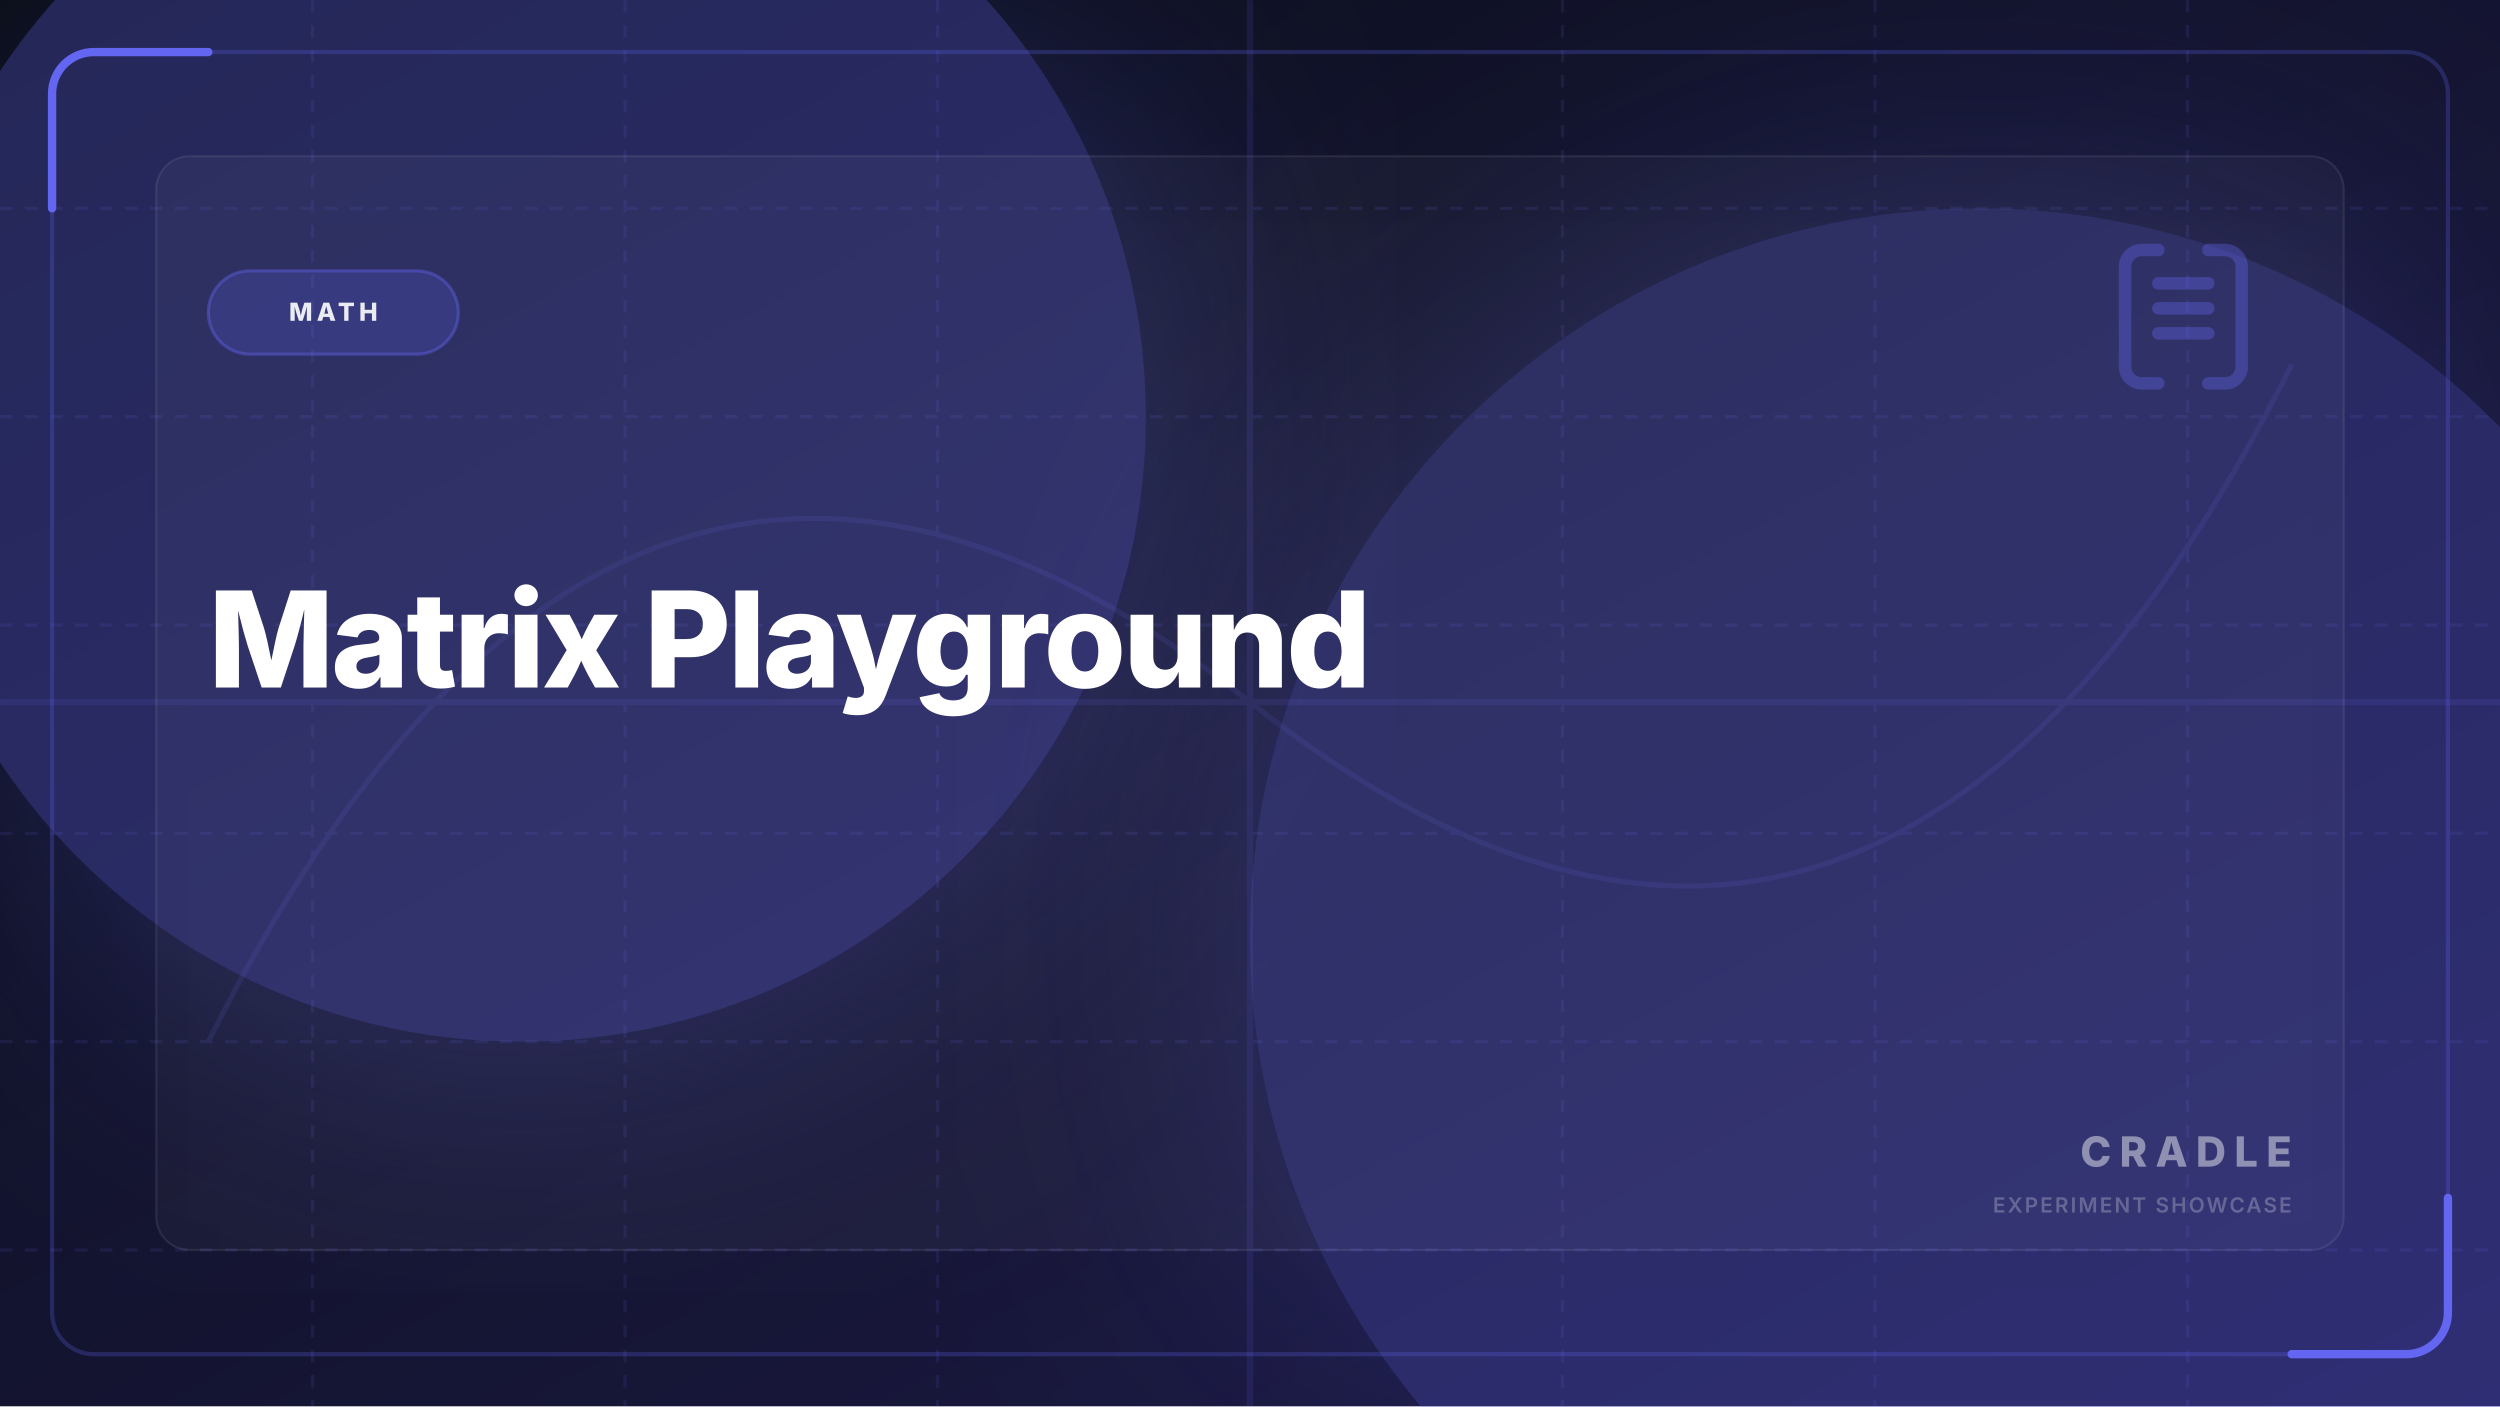
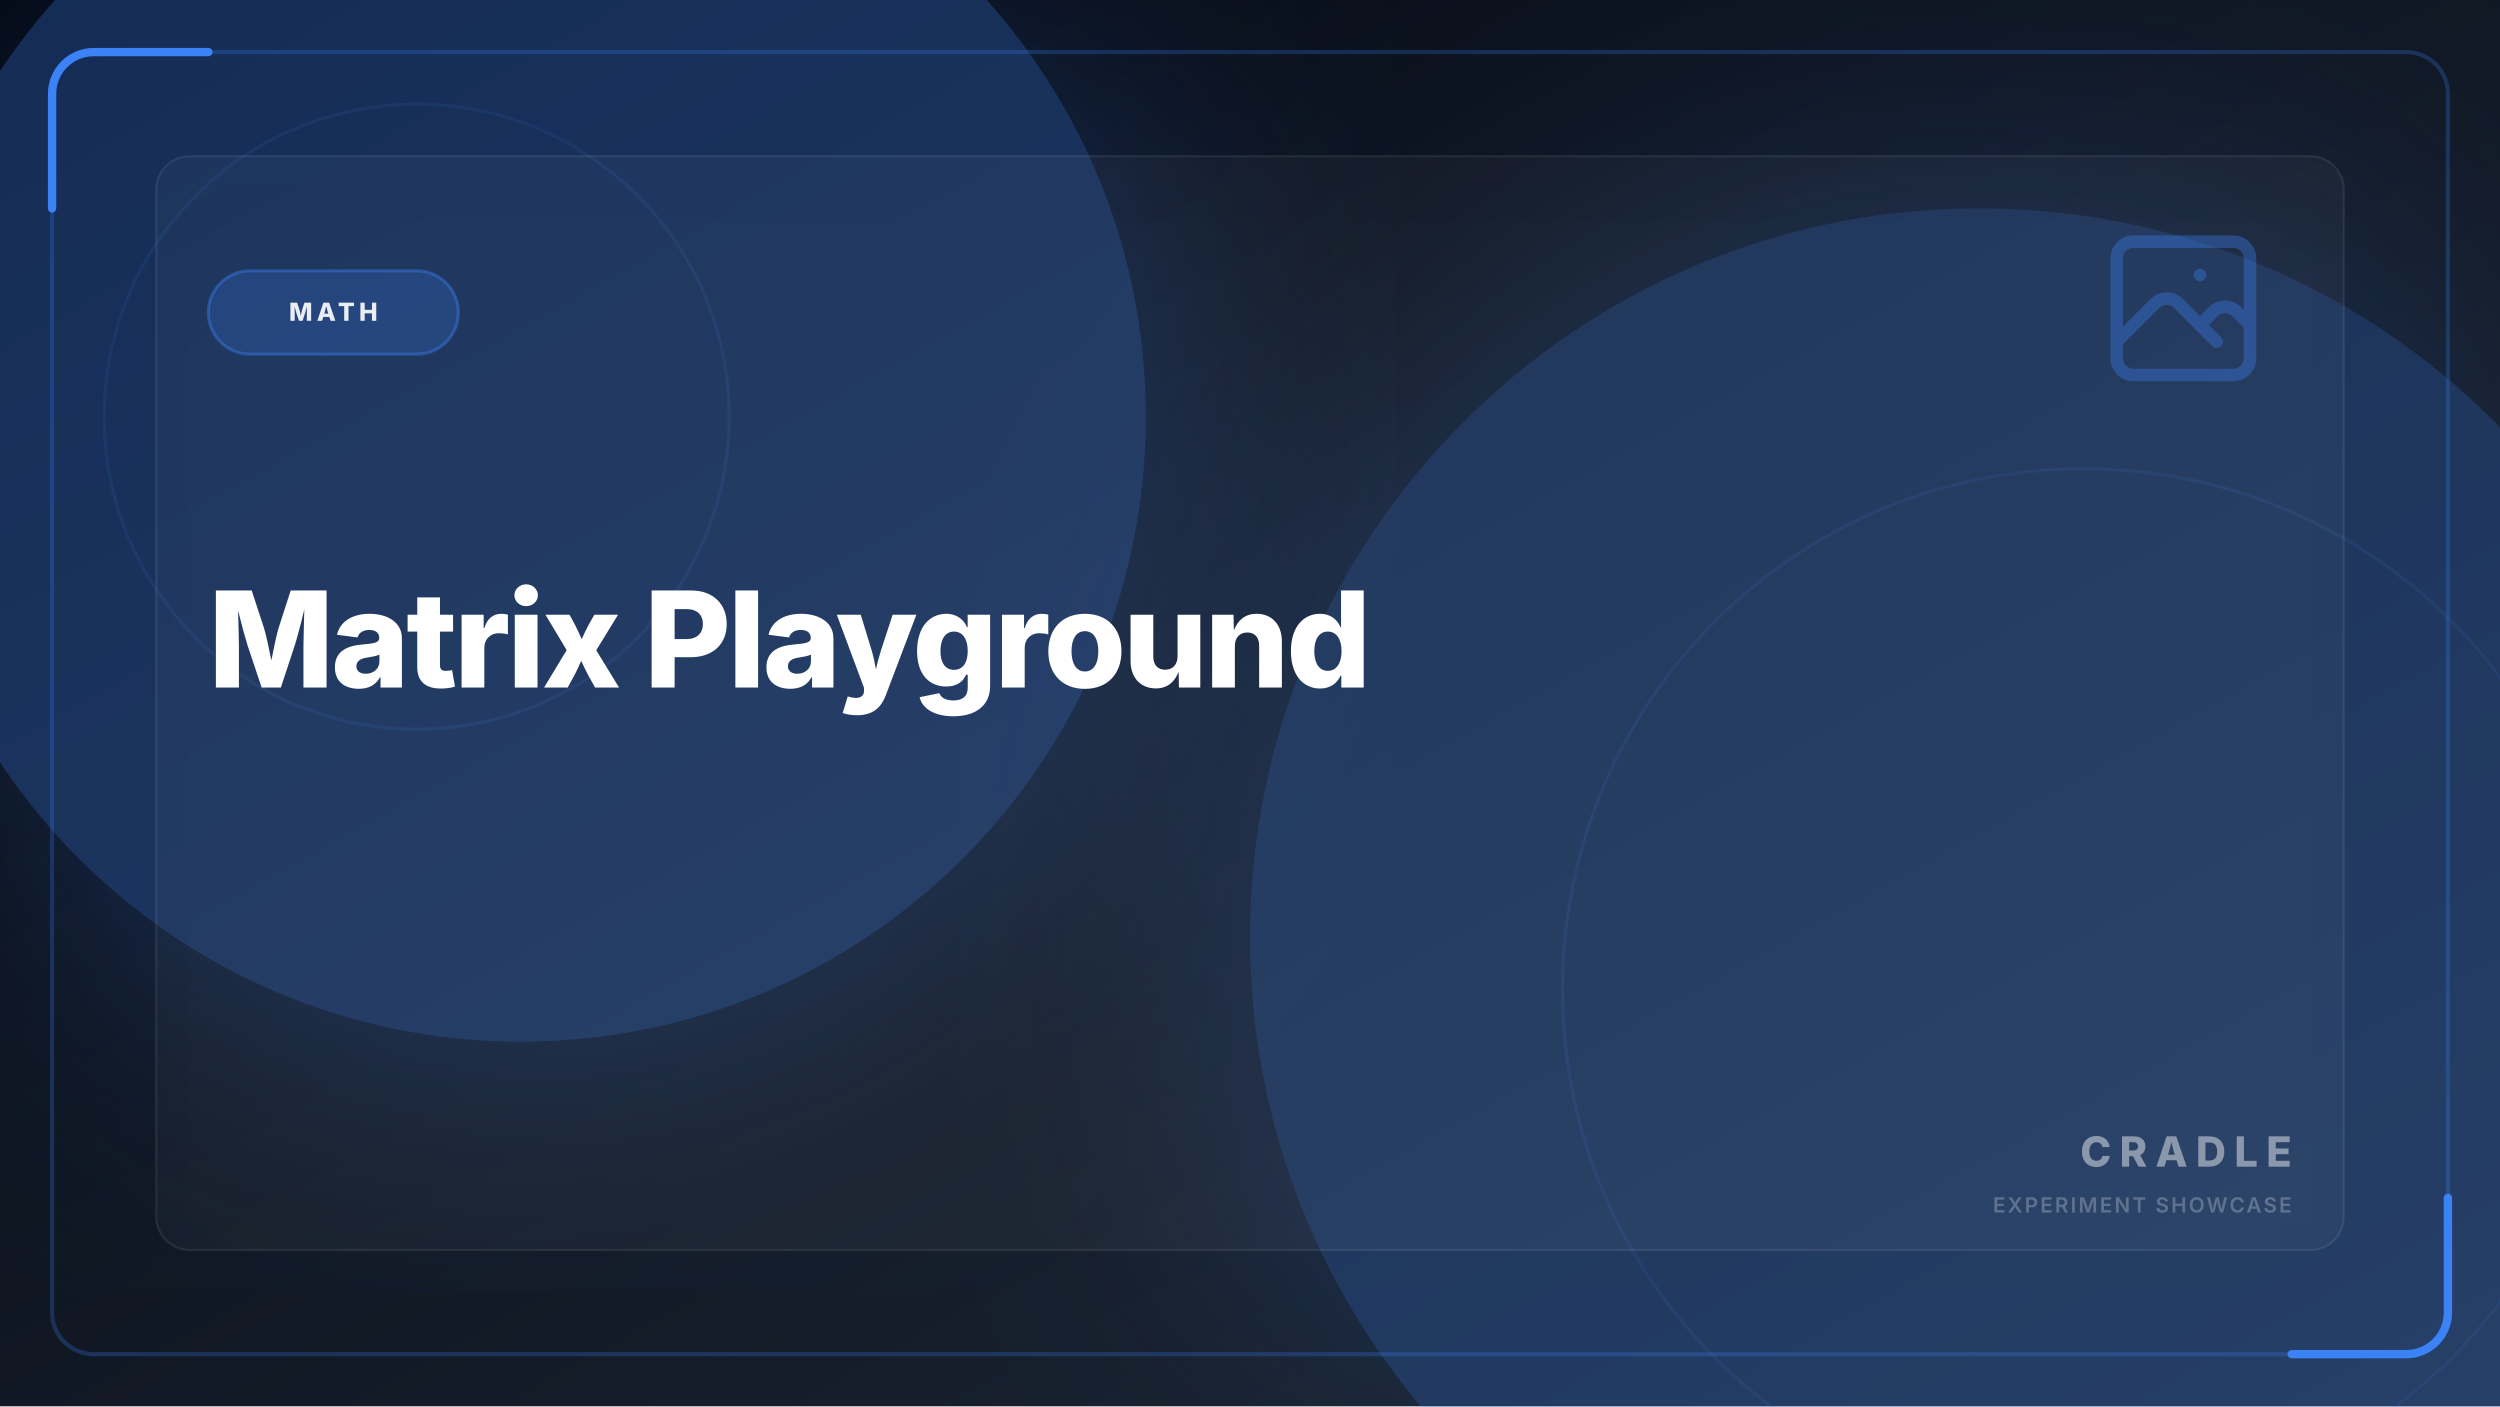
<svg xmlns="http://www.w3.org/2000/svg" viewBox="0 0 1200 675" width="100%" height="100%">
  <defs>
    <linearGradient id="bgGrad" x1="0%" y1="0%" x2="100%" y2="100%">
-       <stop offset="0%" stop-color="#090d16" />
-       <stop offset="100%" stop-color="#1e1b4b" />
+       <stop offset="0%" stop-color="#030712" />
+       <stop offset="100%" stop-color="#1f2937" />
    </linearGradient>
    <filter id="auroraGlow" x="-20%" y="-20%" width="140%" height="140%">
      <feGaussianBlur stdDeviation="80" result="blur" />
      <feComposite in="SourceGraphic" in2="blur" operator="over" />
    </filter>
    <filter id="cardShadow" x="-10%" y="-10%" width="120%" height="120%">
      <feDropShadow dx="0" dy="16" stdDeviation="24" flood-color="#000000" flood-opacity="0.45" />
    </filter>
  </defs>
  <rect width="1200" height="675" rx="0" fill="url(#bgGrad)" />
-   <circle cx="250" cy="200" r="300" fill="#6366f1" opacity="0.3" filter="url(#auroraGlow)" />
-   <circle cx="950" cy="450" r="350" fill="#6366f1" opacity="0.25" filter="url(#auroraGlow)" />
-   <g opacity="0.12" fill="none" stroke="#6366f1" stroke-width="1.5">
-     <path d="M 0,337 L 1200,337 M 600,0 L 600,675" stroke-width="3" />
-     <path d="M 0,100 L 1200,100 M 0,200 L 1200,200 M 0,300 L 1200,300 M 0,400 L 1200,400 M 0,500 L 1200,500 M 0,600 L 1200,600" stroke-dasharray="6 6" />
-     <path d="M 150,0 L 150,675 M 300,0 L 300,675 M 450,0 L 450,675 M 750,0 L 750,675 M 900,0 L 900,675 M 1050,0 L 1050,675" stroke-dasharray="6 6" />
-     <path d="M 100,500 Q 300,100 600,337 T 1100,175" stroke-width="2.5" />
+   <circle cx="250" cy="200" r="300" fill="#3b82f6" opacity="0.3" filter="url(#auroraGlow)" />
+   <circle cx="950" cy="450" r="350" fill="#3b82f6" opacity="0.25" filter="url(#auroraGlow)" />
+   <g opacity="0.1" stroke="#3b82f6" stroke-width="1.5" fill="none">
+     <circle cx="200" cy="200" r="150" />
+     <circle cx="1000" cy="475" r="250" />
  </g>
-   <rect x="25" y="25" width="1150" height="625" rx="20" fill="none" stroke="#6366f1" stroke-opacity="0.25" stroke-width="2" />
-   <path d="M 25 100 L 25 45 A 20 20 0 0 1 45 25 L 100 25" fill="none" stroke="#6366f1" stroke-width="4" stroke-linecap="round" />
-   <path d="M 1175 575 L 1175 630 A 20 20 0 0 1 1155 650 L 1100 650" fill="none" stroke="#6366f1" stroke-width="4" stroke-linecap="round" />
+   <rect x="25" y="25" width="1150" height="625" rx="20" fill="none" stroke="#3b82f6" stroke-opacity="0.25" stroke-width="2" />
+   <path d="M 25 100 L 25 45 A 20 20 0 0 1 45 25 L 100 25" fill="none" stroke="#3b82f6" stroke-width="4" stroke-linecap="round" />
+   <path d="M 1175 575 L 1175 630 A 20 20 0 0 1 1155 650 L 1100 650" fill="none" stroke="#3b82f6" stroke-width="4" stroke-linecap="round" />
  <rect x="75" y="75" width="1050" height="525" rx="16" fill="#ffffff" fill-opacity="0.03" stroke="#ffffff" stroke-opacity="0.08" stroke-width="1" filter="url(#cardShadow)" />
-   <g transform="translate(1000, 100) scale(4)" stroke="#6366f1" fill="none" opacity="0.35">
-     <path stroke-linecap="round" stroke-linejoin="round" stroke-width="1.5" d="M9 5H7a2 2 0 00-2 2v12a2 2 0 002 2h2m6-16h2a2 2 0 012 2v12a2 2 0 01-2 2h-2M9 9h6M9 12h6M9 15h6" />
+   <g transform="translate(1000, 100) scale(4)" stroke="#3b82f6" fill="none" opacity="0.35">
+     <path stroke-linecap="round" stroke-linejoin="round" stroke-width="1.5" d="M4 16l4.586-4.586a2 2 0 012.828 0L16 16m-2-2l1.586-1.586a2 2 0 012.828 0L20 14m-6-6h.01M6 20h12a2 2 0 002-2V6a2 2 0 00-2-2H6a2 2 0 00-2 2v12a2 2 0 002 2z" />
  </g>
  <g transform="translate(100, 130)">
-     <rect width="120" height="40" rx="20" fill="#6366f1" fill-opacity="0.2" stroke="#6366f1" stroke-opacity="0.4" stroke-width="1.5" />
+     <rect width="120" height="40" rx="20" fill="#3b82f6" fill-opacity="0.2" stroke="#3b82f6" stroke-opacity="0.4" stroke-width="1.5" />
    <text x="60" y="24" font-family="'Space Grotesk', Inter, system-ui, sans-serif" font-size="12" font-weight="800" fill="#ffffff" fill-opacity="0.9" letter-spacing="2" text-anchor="middle">MATH</text>
  </g>
  <text x="100" y="330" font-family="'Space Grotesk', Inter, system-ui, sans-serif" font-size="64" font-weight="800" fill="#ffffff" letter-spacing="-1.5">Matrix Playground</text>
  <g transform="translate(1100, 560)" text-anchor="end">
    <text font-family="'Space Grotesk', Inter, system-ui, sans-serif" font-size="20" font-weight="800" fill="#ffffff" fill-opacity="0.45" letter-spacing="4">CRADLE</text>
    <text y="22" font-family="'Space Grotesk', Inter, system-ui, sans-serif" font-size="10" font-weight="600" fill="#ffffff" fill-opacity="0.25" letter-spacing="1">EXPERIMENT SHOWCASE</text>
  </g>
</svg>
